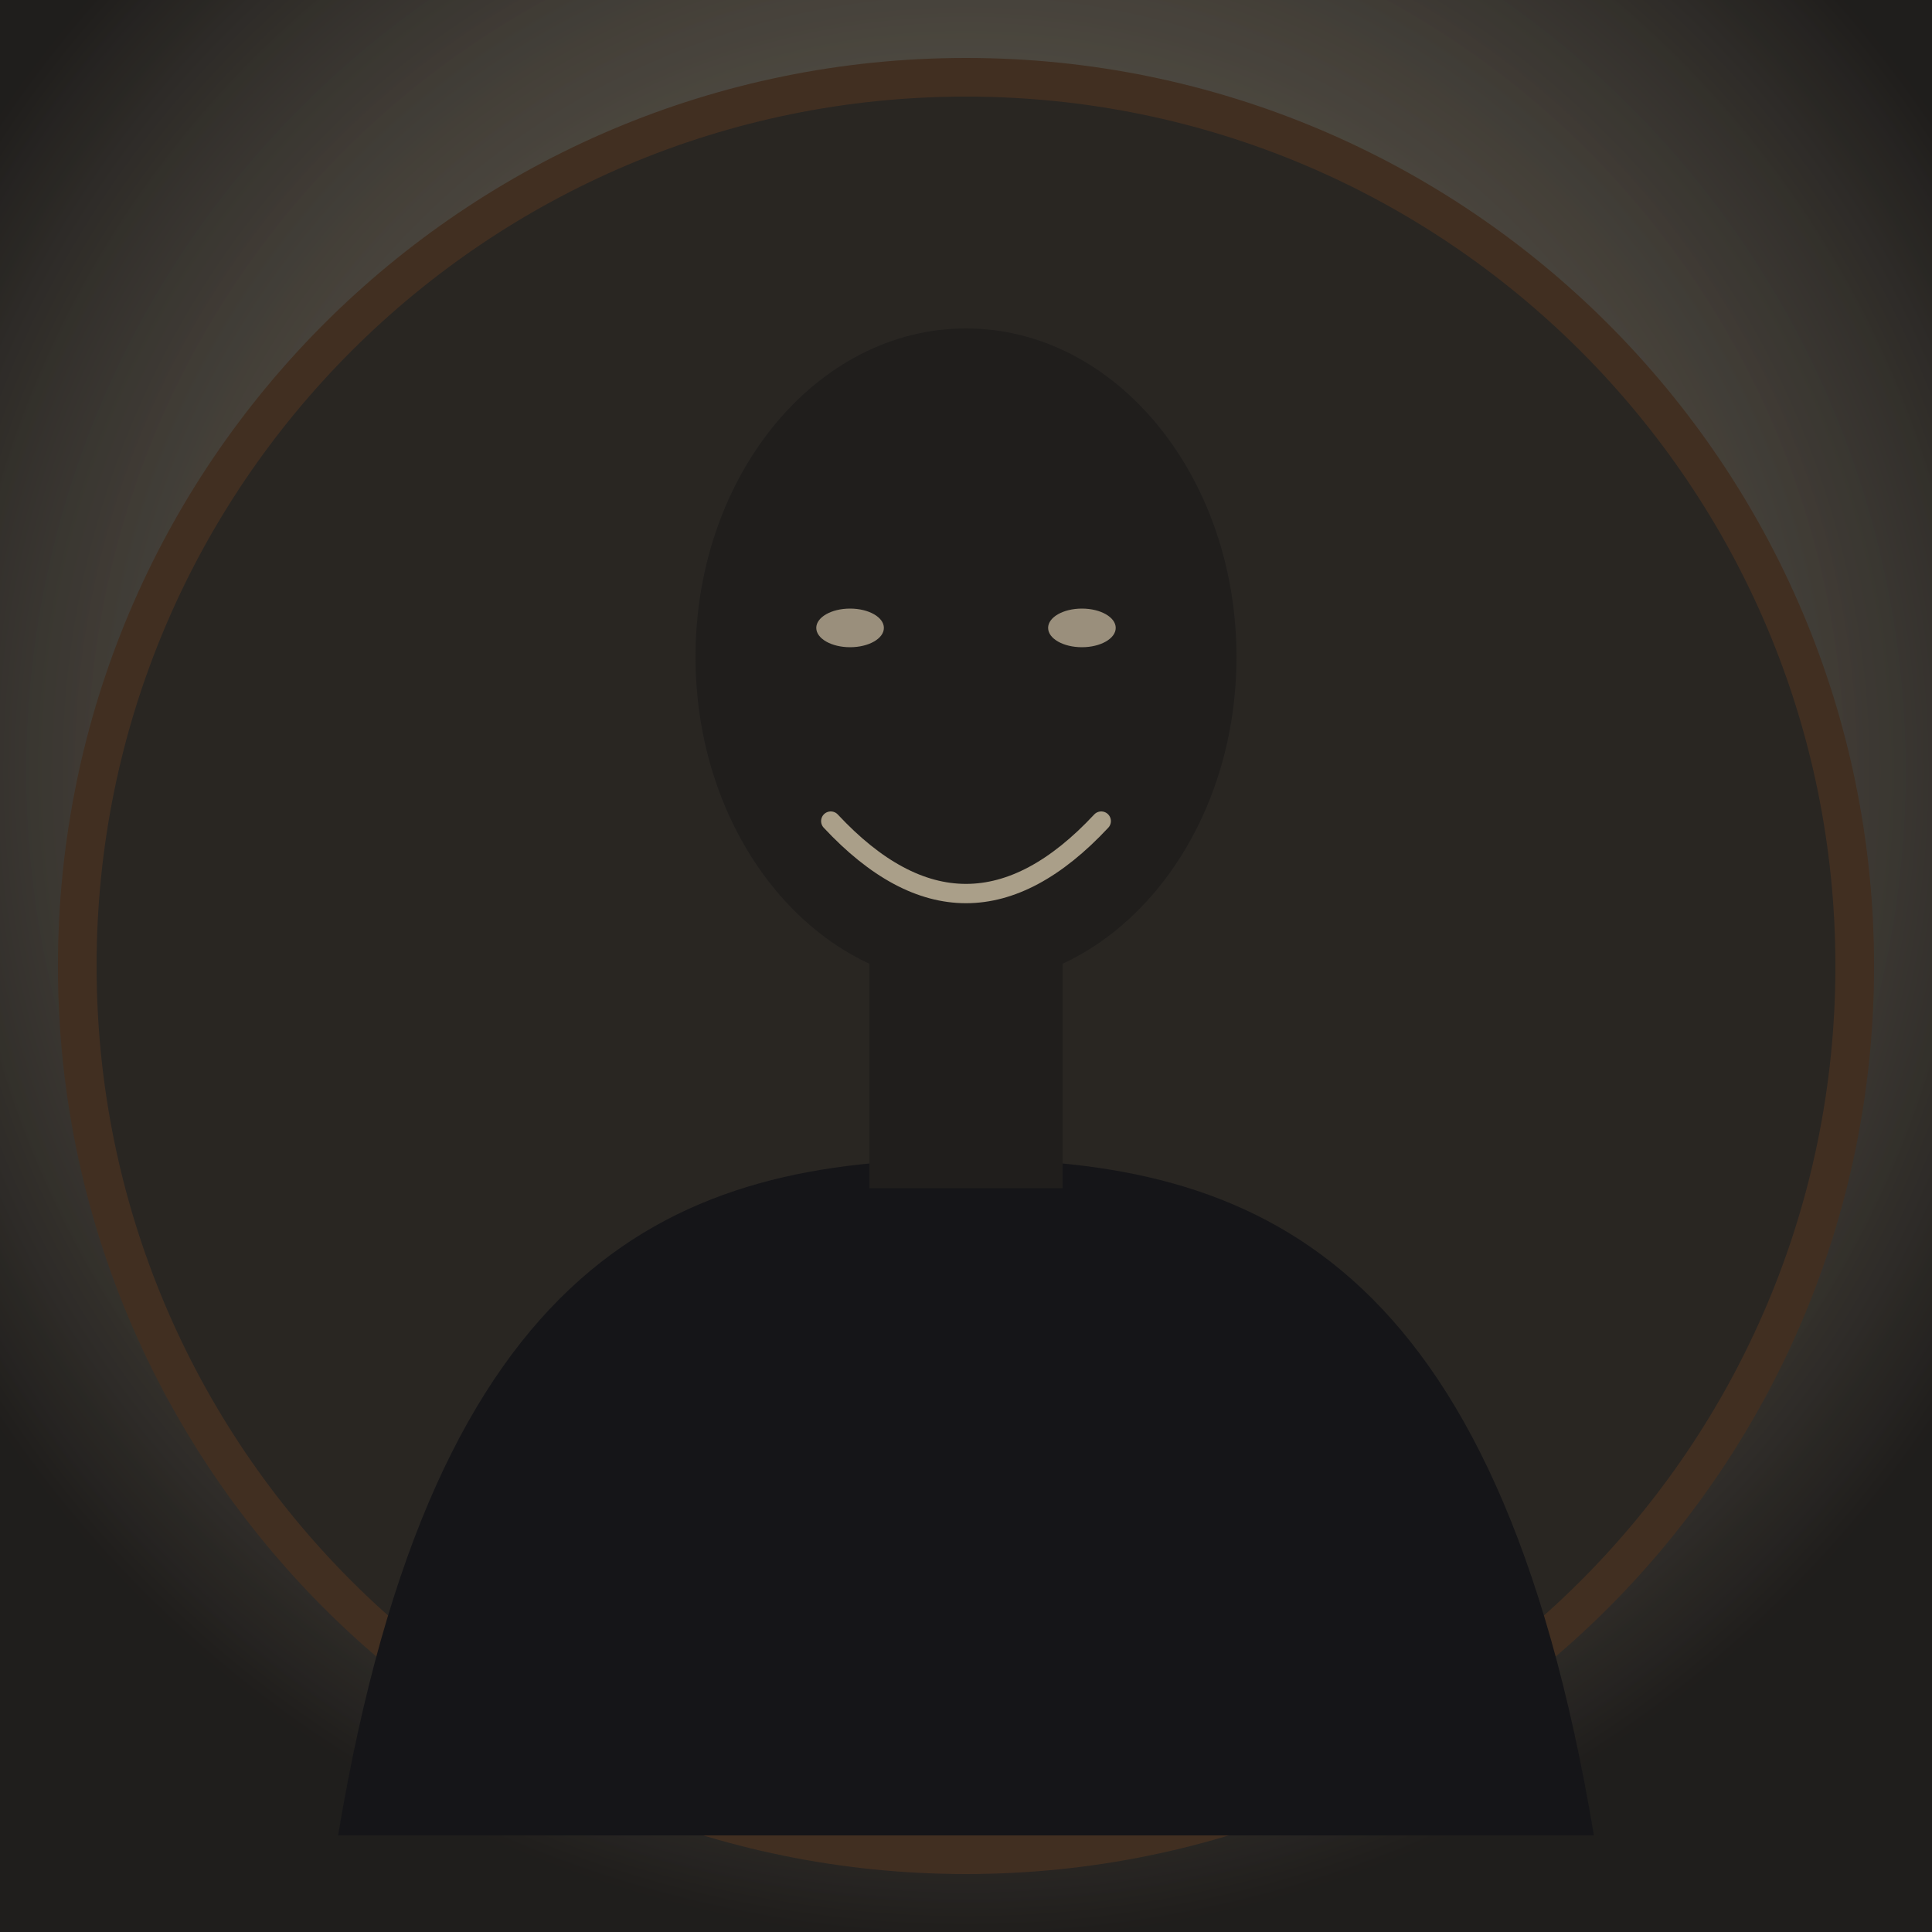
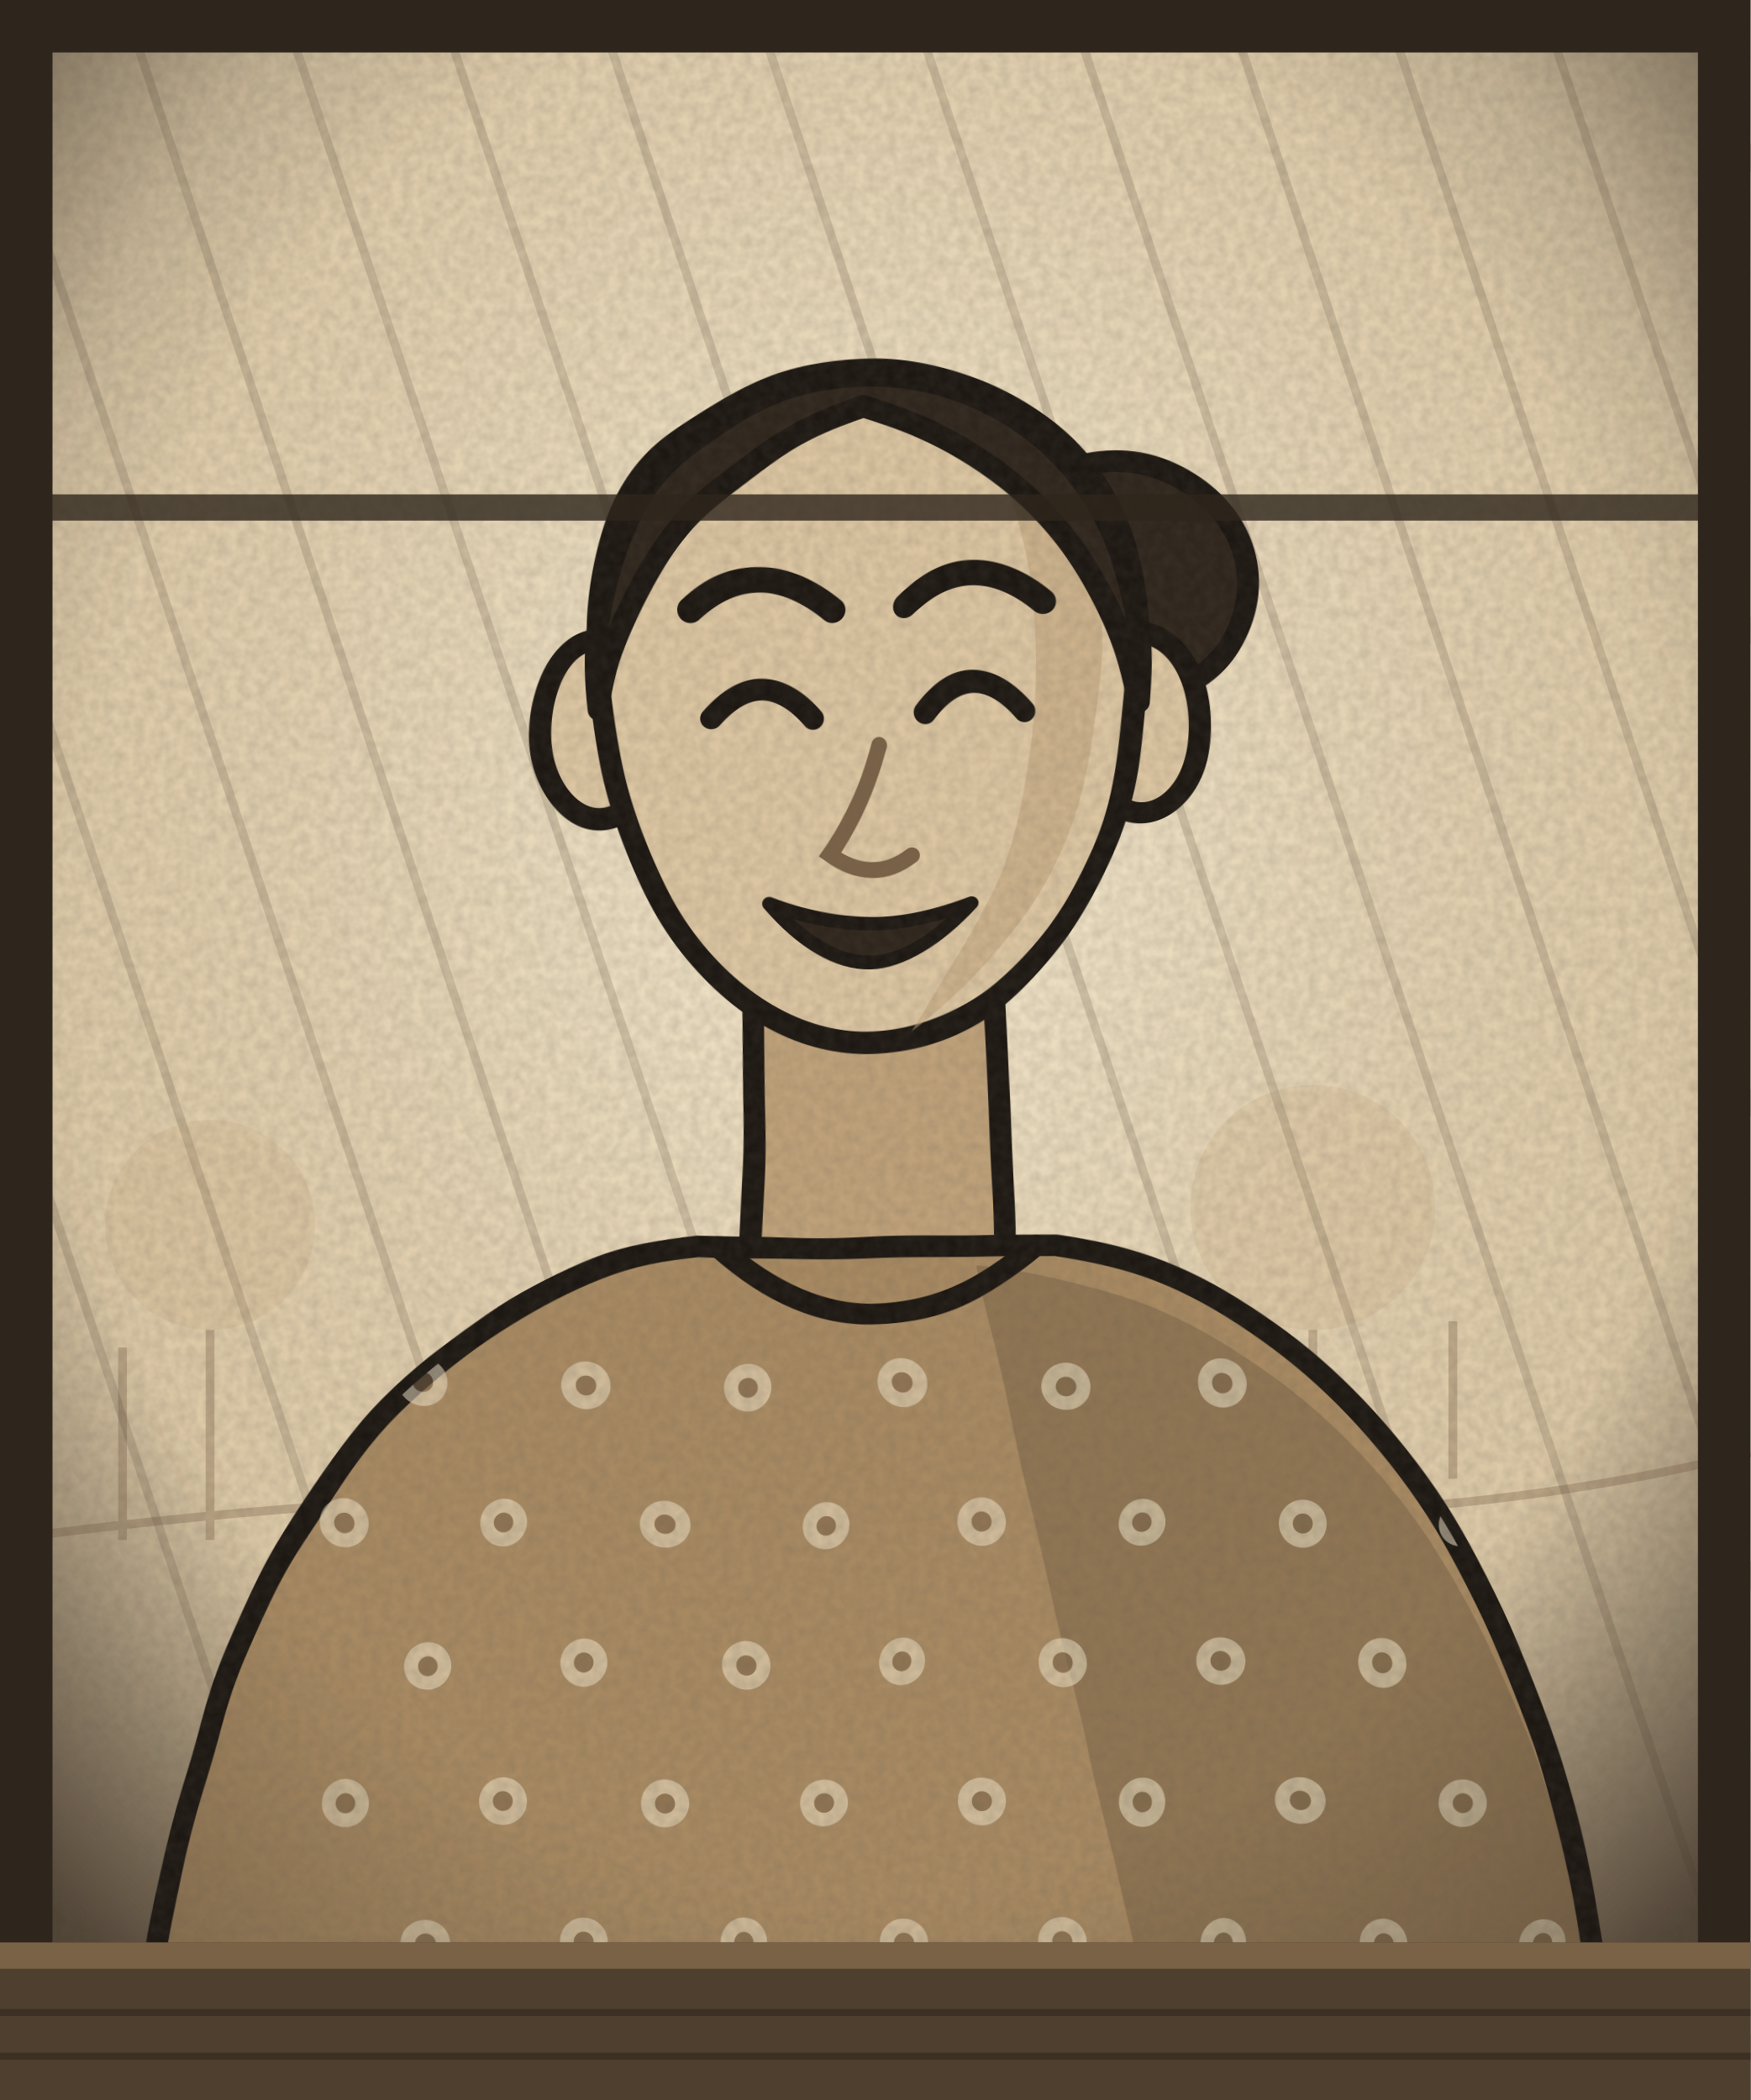
- <svg xmlns="http://www.w3.org/2000/svg" viewBox="0 0 200 200" width="100%" height="100%">
+ <svg xmlns="http://www.w3.org/2000/svg" viewBox="0 0 200 240" width="200" height="240">
  <defs>
-     <radialGradient id="frost" cx="50%" cy="40%" r="60%">
-       <stop offset="0%" stop-color="#E8D8BA" stop-opacity="0.3" />
-       <stop offset="100%" stop-color="#242220" stop-opacity="0.9" />
+     <radialGradient id="kinh" cx="50%" cy="38%" r="70%">
+       <stop offset="0%" stop-color="#f6ecd4" stop-opacity="0.9" />
+       <stop offset="70%" stop-color="#cdb48c" stop-opacity="0.55" />
+       <stop offset="100%" stop-color="#4f3f2e" stop-opacity="0.85" />
    </radialGradient>
-     <filter id="blurFilter">
-       <feGaussianBlur stdDeviation="1.5" />
+     <filter id="hat" x="0" y="0" width="100%" height="100%">
+       <feTurbulence type="fractalNoise" baseFrequency="0.85" numOctaves="2" seed="24" />
+       <feColorMatrix values="0 0 0 0 0.11  0 0 0 0 0.09  0 0 0 0 0.07  0 0 0 0.55 -0.12" />
+       <feComposite in2="SourceGraphic" operator="in" />
    </filter>
+     <filter id="net" x="-5%" y="-5%" width="110%" height="110%">
+       <feTurbulence type="fractalNoise" baseFrequency="0.04" numOctaves="2" seed="3" result="n" />
+       <feDisplacementMap in="SourceGraphic" in2="n" scale="1.6" />
+     </filter>
+     <radialGradient id="toi" cx="50%" cy="45%" r="75%">
+       <stop offset="60%" stop-color="#1c1712" stop-opacity="0" />
+       <stop offset="100%" stop-color="#1c1712" stop-opacity="0.45" />
+     </radialGradient>
  </defs>
-   <rect width="200" height="200" fill="#1F1E1D" />
-   <rect width="200" height="200" fill="url(#frost)" />
-   <circle cx="100" cy="100" r="92" fill="#2E2B27" stroke="#4A3525" stroke-width="4" />
-   <path d="M35,190 C45,130 70,120 100,120 C130,120 155,130 165,190 Z" fill="#18181B" />
-   <rect x="90" y="95" width="20" height="28" fill="#242220" />
-   <ellipse cx="100" cy="68" rx="28" ry="34" fill="#242220" />
-   <ellipse cx="88" cy="65" rx="3.5" ry="2" fill="#E8D8BA" opacity="0.7" />
-   <ellipse cx="112" cy="65" rx="3.5" ry="2" fill="#E8D8BA" opacity="0.7" />
-   <path d="M86,85 Q100,100 114,85" stroke="#E8D8BA" stroke-width="2" fill="none" opacity="0.8" stroke-linecap="round" />
-   <rect width="200" height="200" fill="black" opacity="0.12" style="mix-blend-mode: multiply;" />
+   <rect width="200" height="240" fill="#efe3c8" />
+   <rect width="200" height="240" fill="url(#kinh)" />
+   <g opacity="0.35" stroke="#7a6247" stroke-width="1">
+     <path d="M0 176 Q60 168 110 172 T200 166" fill="none" />
+     <path d="M14 176 v-22 M24 176 v-30 M150 170 v-26 M166 169 v-18" />
+     <circle cx="24" cy="140" r="12" fill="#cdb48c" stroke="none" />
+     <circle cx="150" cy="138" r="14" fill="#cdb48c" stroke="none" />
+   </g>
+   <g stroke="#4f3f2e" stroke-width="1" opacity="0.18">
+     <line x1="-40" y1="0" x2="40" y2="240" />
+     <line x1="-22" y1="0" x2="58" y2="240" />
+     <line x1="-4" y1="0" x2="76" y2="240" />
+     <line x1="14" y1="0" x2="94" y2="240" />
+     <line x1="32" y1="0" x2="112" y2="240" />
+     <line x1="50" y1="0" x2="130" y2="240" />
+     <line x1="68" y1="0" x2="148" y2="240" />
+     <line x1="86" y1="0" x2="166" y2="240" />
+     <line x1="104" y1="0" x2="184" y2="240" />
+     <line x1="122" y1="0" x2="202" y2="240" />
+     <line x1="140" y1="0" x2="220" y2="240" />
+     <line x1="158" y1="0" x2="238" y2="240" />
+     <line x1="176" y1="0" x2="256" y2="240" />
+     <line x1="194" y1="0" x2="274" y2="240" />
+     <line x1="212" y1="0" x2="292" y2="240" />
+     <line x1="230" y1="0" x2="310" y2="240" />
+   </g>
+   <g filter="url(#net)">
+     <g transform="translate(0 0) translate(100 222) scale(1.14) translate(-100 -222)">
+       <path d="M88 124 L87 156 L113 156 L112 124 Z" fill="#bfa27a" stroke="#1c1712" stroke-width="2.2" stroke-linejoin="round" stroke-linecap="round" />
+       <clipPath id="thanAo">
+         <path d="M26 240 C30 182 56 156 82 152           L118 152 C144 156 170 182 174 240 Z" />
+       </clipPath>
+       <path d="M26 240 C30 182 56 156 82 152           L118 152 C144 156 170 182 174 240 Z" fill="#a88a62" stroke="#1c1712" stroke-width="2.2" stroke-linejoin="round" stroke-linecap="round" />
+       <path d="M110 154 C144 158 168 184 174 240 L130 240 Z" fill="#1c1712" opacity="0.18" />
+       <g clip-path="url(#thanAo)">
+         <g transform="translate(54.85714 166)" opacity="0.55">
+           <circle r="2.4" fill="#efe3c8" />
+           <circle r="1" fill="#7a6247" />
+         </g>
+         <g transform="translate(70.85714 166)" opacity="0.55">
+           <circle r="2.4" fill="#efe3c8" />
+           <circle r="1" fill="#7a6247" />
+         </g>
+         <g transform="translate(86.85714 166)" opacity="0.55">
+           <circle r="2.4" fill="#efe3c8" />
+           <circle r="1" fill="#7a6247" />
+         </g>
+         <g transform="translate(102.8571 166)" opacity="0.55">
+           <circle r="2.4" fill="#efe3c8" />
+           <circle r="1" fill="#7a6247" />
+         </g>
+         <g transform="translate(118.8571 166)" opacity="0.55">
+           <circle r="2.4" fill="#efe3c8" />
+           <circle r="1" fill="#7a6247" />
+         </g>
+         <g transform="translate(134.8571 166)" opacity="0.55">
+           <circle r="2.4" fill="#efe3c8" />
+           <circle r="1" fill="#7a6247" />
+         </g>
+         <g transform="translate(150.8571 166)" opacity="0.55">
+           <circle r="2.4" fill="#efe3c8" />
+           <circle r="1" fill="#7a6247" />
+         </g>
+         <g transform="translate(166.8571 166)" opacity="0.55">
+           <circle r="2.4" fill="#efe3c8" />
+           <circle r="1" fill="#7a6247" />
+         </g>
+         <g transform="translate(46.85714 180)" opacity="0.55">
+           <circle r="2.4" fill="#efe3c8" />
+           <circle r="1" fill="#7a6247" />
+         </g>
+         <g transform="translate(62.85714 180)" opacity="0.55">
+           <circle r="2.4" fill="#efe3c8" />
+           <circle r="1" fill="#7a6247" />
+         </g>
+         <g transform="translate(78.85714 180)" opacity="0.55">
+           <circle r="2.4" fill="#efe3c8" />
+           <circle r="1" fill="#7a6247" />
+         </g>
+         <g transform="translate(94.85714 180)" opacity="0.55">
+           <circle r="2.4" fill="#efe3c8" />
+           <circle r="1" fill="#7a6247" />
+         </g>
+         <g transform="translate(110.8571 180)" opacity="0.55">
+           <circle r="2.4" fill="#efe3c8" />
+           <circle r="1" fill="#7a6247" />
+         </g>
+         <g transform="translate(126.8571 180)" opacity="0.55">
+           <circle r="2.4" fill="#efe3c8" />
+           <circle r="1" fill="#7a6247" />
+         </g>
+         <g transform="translate(142.8571 180)" opacity="0.55">
+           <circle r="2.4" fill="#efe3c8" />
+           <circle r="1" fill="#7a6247" />
+         </g>
+         <g transform="translate(158.8571 180)" opacity="0.55">
+           <circle r="2.4" fill="#efe3c8" />
+           <circle r="1" fill="#7a6247" />
+         </g>
+         <g transform="translate(54.85714 194)" opacity="0.55">
+           <circle r="2.4" fill="#efe3c8" />
+           <circle r="1" fill="#7a6247" />
+         </g>
+         <g transform="translate(70.85714 194)" opacity="0.55">
+           <circle r="2.4" fill="#efe3c8" />
+           <circle r="1" fill="#7a6247" />
+         </g>
+         <g transform="translate(86.85714 194)" opacity="0.55">
+           <circle r="2.4" fill="#efe3c8" />
+           <circle r="1" fill="#7a6247" />
+         </g>
+         <g transform="translate(102.8571 194)" opacity="0.55">
+           <circle r="2.4" fill="#efe3c8" />
+           <circle r="1" fill="#7a6247" />
+         </g>
+         <g transform="translate(118.8571 194)" opacity="0.55">
+           <circle r="2.4" fill="#efe3c8" />
+           <circle r="1" fill="#7a6247" />
+         </g>
+         <g transform="translate(134.8571 194)" opacity="0.55">
+           <circle r="2.4" fill="#efe3c8" />
+           <circle r="1" fill="#7a6247" />
+         </g>
+         <g transform="translate(150.8571 194)" opacity="0.55">
+           <circle r="2.4" fill="#efe3c8" />
+           <circle r="1" fill="#7a6247" />
+         </g>
+         <g transform="translate(166.8571 194)" opacity="0.55">
+           <circle r="2.4" fill="#efe3c8" />
+           <circle r="1" fill="#7a6247" />
+         </g>
+         <g transform="translate(46.85714 208)" opacity="0.55">
+           <circle r="2.4" fill="#efe3c8" />
+           <circle r="1" fill="#7a6247" />
+         </g>
+         <g transform="translate(62.85714 208)" opacity="0.55">
+           <circle r="2.4" fill="#efe3c8" />
+           <circle r="1" fill="#7a6247" />
+         </g>
+         <g transform="translate(78.85714 208)" opacity="0.55">
+           <circle r="2.4" fill="#efe3c8" />
+           <circle r="1" fill="#7a6247" />
+         </g>
+         <g transform="translate(94.85714 208)" opacity="0.55">
+           <circle r="2.4" fill="#efe3c8" />
+           <circle r="1" fill="#7a6247" />
+         </g>
+         <g transform="translate(110.8571 208)" opacity="0.55">
+           <circle r="2.4" fill="#efe3c8" />
+           <circle r="1" fill="#7a6247" />
+         </g>
+         <g transform="translate(126.8571 208)" opacity="0.55">
+           <circle r="2.4" fill="#efe3c8" />
+           <circle r="1" fill="#7a6247" />
+         </g>
+         <g transform="translate(142.8571 208)" opacity="0.55">
+           <circle r="2.4" fill="#efe3c8" />
+           <circle r="1" fill="#7a6247" />
+         </g>
+         <g transform="translate(158.8571 208)" opacity="0.55">
+           <circle r="2.4" fill="#efe3c8" />
+           <circle r="1" fill="#7a6247" />
+         </g>
+         <g transform="translate(54.85714 222)" opacity="0.55">
+           <circle r="2.4" fill="#efe3c8" />
+           <circle r="1" fill="#7a6247" />
+         </g>
+         <g transform="translate(70.85714 222)" opacity="0.55">
+           <circle r="2.4" fill="#efe3c8" />
+           <circle r="1" fill="#7a6247" />
+         </g>
+         <g transform="translate(86.85714 222)" opacity="0.55">
+           <circle r="2.4" fill="#efe3c8" />
+           <circle r="1" fill="#7a6247" />
+         </g>
+         <g transform="translate(102.8571 222)" opacity="0.55">
+           <circle r="2.4" fill="#efe3c8" />
+           <circle r="1" fill="#7a6247" />
+         </g>
+         <g transform="translate(118.8571 222)" opacity="0.55">
+           <circle r="2.4" fill="#efe3c8" />
+           <circle r="1" fill="#7a6247" />
+         </g>
+         <g transform="translate(134.8571 222)" opacity="0.55">
+           <circle r="2.4" fill="#efe3c8" />
+           <circle r="1" fill="#7a6247" />
+         </g>
+         <g transform="translate(150.8571 222)" opacity="0.55">
+           <circle r="2.4" fill="#efe3c8" />
+           <circle r="1" fill="#7a6247" />
+         </g>
+         <g transform="translate(166.8571 222)" opacity="0.55">
+           <circle r="2.4" fill="#efe3c8" />
+           <circle r="1" fill="#7a6247" />
+         </g>
+       </g>
+       <path d="M84 152 Q100 166 116 152" fill="none" stroke="#1c1712" stroke-width="2.2" stroke-linejoin="round" stroke-linecap="round" />
+       <g transform="rotate(-1 100 136)">
+         <ellipse cx="125" cy="86" rx="13" ry="12" fill="#2e251c" stroke="#1c1712" stroke-width="2.2" stroke-linejoin="round" stroke-linecap="round" />
+         <ellipse cx="73" cy="100" rx="6" ry="9" fill="#dcc6a2" stroke="#1c1712" stroke-width="2.2" stroke-linejoin="round" stroke-linecap="round" />
+         <ellipse cx="127" cy="100" rx="6" ry="9" fill="#dcc6a2" stroke="#1c1712" stroke-width="2.2" stroke-linejoin="round" stroke-linecap="round" />
+         <path d="M73 90 C73 56 127 56 127 90 C127 117.6 113.5 132 100 132 C86.5 132 73 117.6 73 90 Z" fill="#dcc6a2" stroke="#1c1712" stroke-width="2.2" stroke-linejoin="round" stroke-linecap="round" />
+         <path d="M109.45 66 C129 70 129 114 104 131 C118.9 110.4 121.6 86 109.45 66 Z" fill="#bfa27a" opacity="0.55" />
+         <path d="M82.2 88 Q89.2 82 96.2 88" fill="none" stroke="#1c1712" stroke-width="2.6" stroke-linecap="round" />
+         <path d="M103.8 88 Q110.8 82 117.8 88" fill="none" stroke="#1c1712" stroke-width="2.6" stroke-linecap="round" />
+         <path d="M84.2 99 Q89.2 93 94.2 99" fill="none" stroke="#1c1712" stroke-width="2.2" stroke-linejoin="round" stroke-linecap="round" />
+         <path d="M105.8 99 Q110.8 93 115.8 99" fill="none" stroke="#1c1712" stroke-width="2.2" stroke-linejoin="round" stroke-linecap="round" />
+         <path d="M101 102 q-3 8 -5 11 q4 3 8 0" fill="none" stroke="#7a6247" stroke-width="1.6" stroke-linecap="round" />
+         <path d="M90 118 Q100 130 110 118 Q100 122 90 118 Z" fill="#2e251c" stroke="#1c1712" stroke-width="1.4" stroke-linejoin="round" stroke-linecap="round" />
+         <path d="M73 98 C69 54 131 54 127 98 C123 76 106 70 100 68 C94 70 77 76 73 98 Z" fill="#2e251c" stroke="#1c1712" stroke-width="2.2" stroke-linejoin="round" stroke-linecap="round" />
+       </g>
+     </g>
+   </g>
+   <rect width="200" height="240" fill="url(#toi)" />
+   <rect width="200" height="240" fill="#000" filter="url(#hat)" opacity="0.5" />
+   <rect x="3" y="3" width="194" height="234" fill="none" stroke="#2e251c" stroke-width="6" />
+   <line x1="3" y1="58" x2="197" y2="58" stroke="#2e251c" stroke-width="3" opacity="0.8" />
+   <rect x="0" y="222" width="200" height="18" fill="#4f3f2e" />
+   <rect x="0" y="222" width="200" height="3" fill="#7a6247" />
+   <path d="M0 230 H200 M0 235 H200" stroke="#2e251c" stroke-width="0.8" opacity="0.6" />
</svg>
